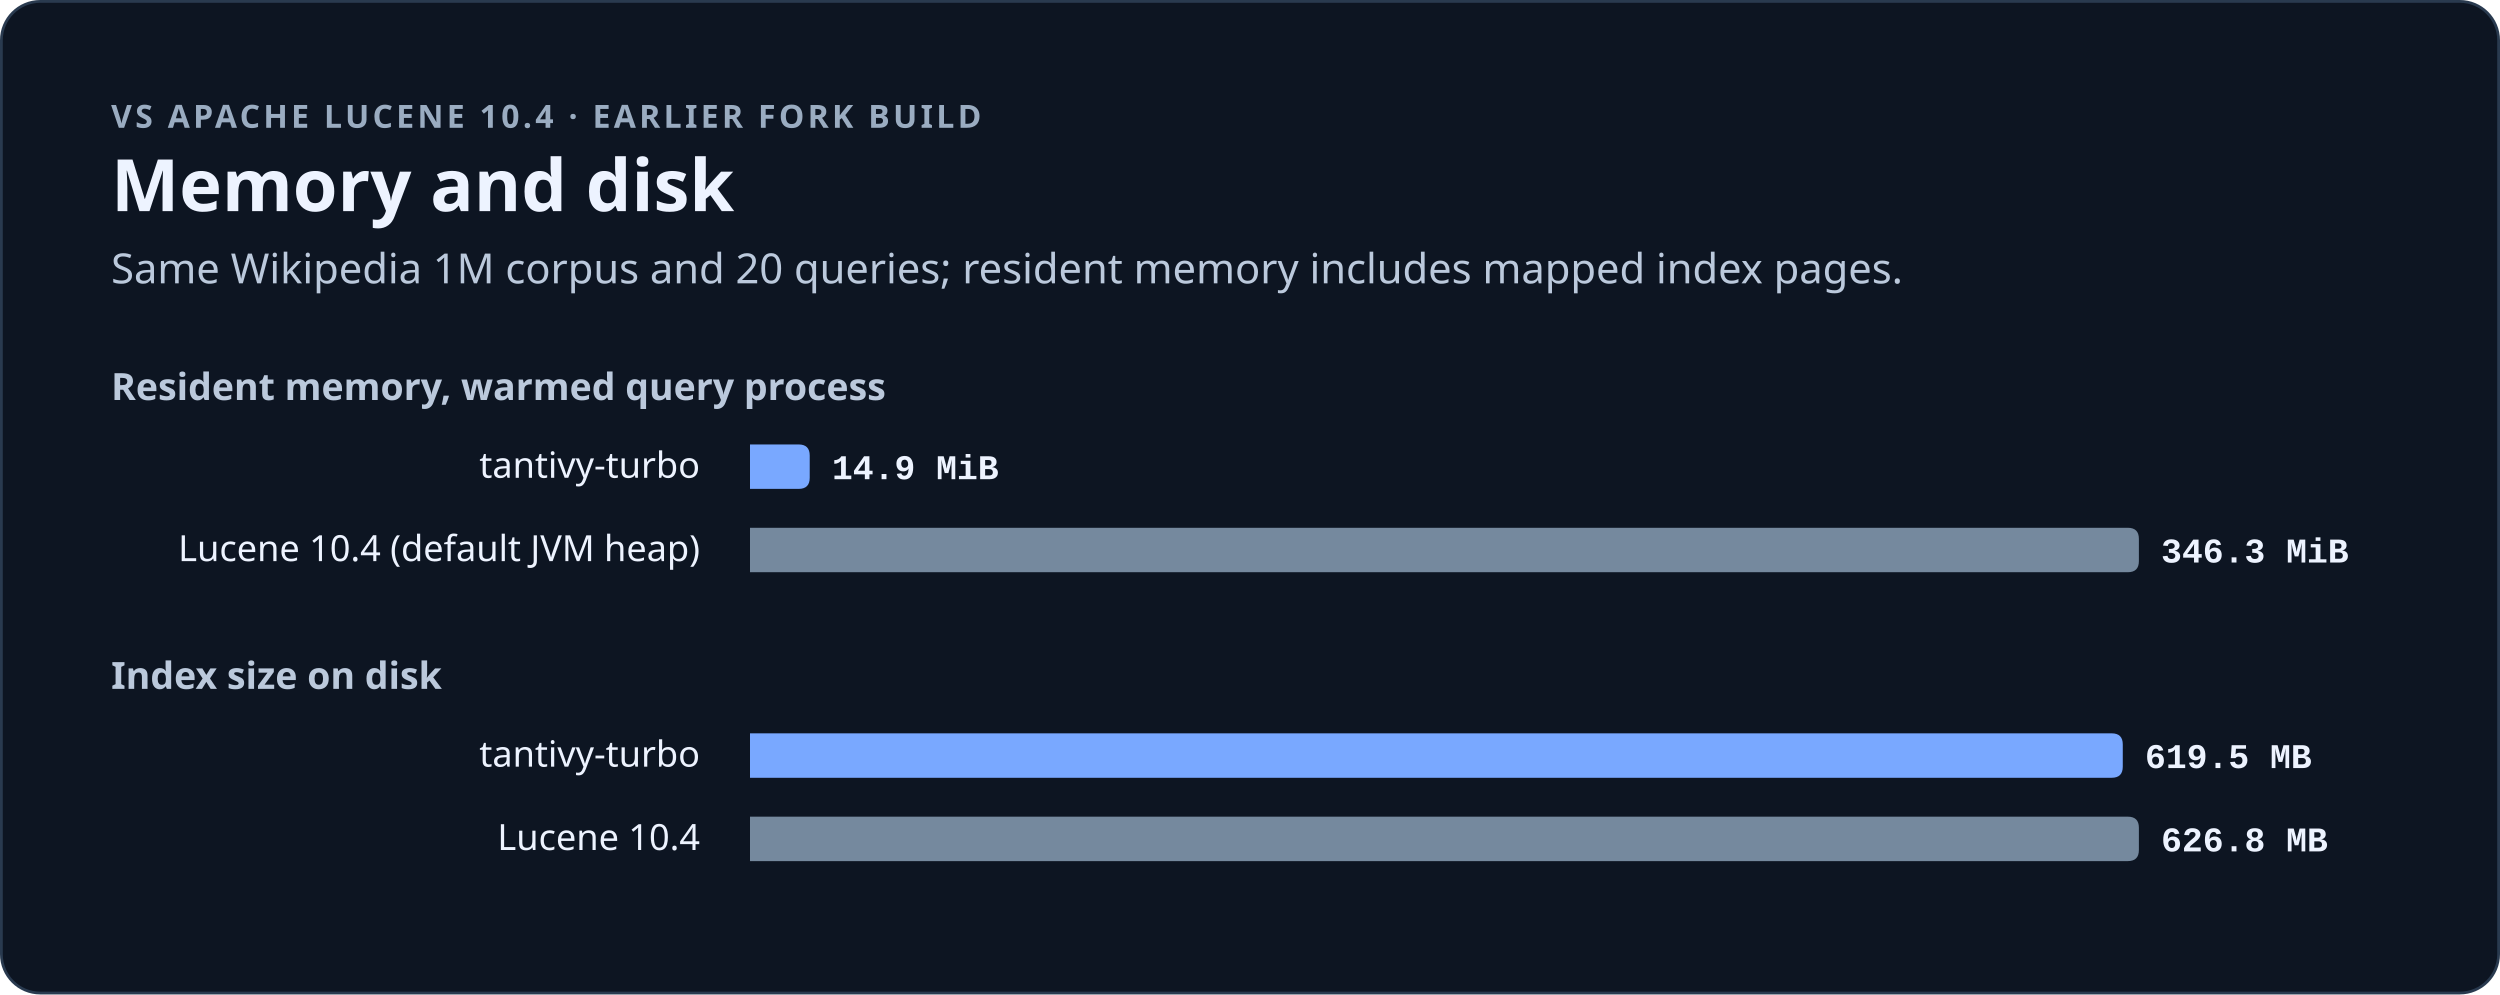
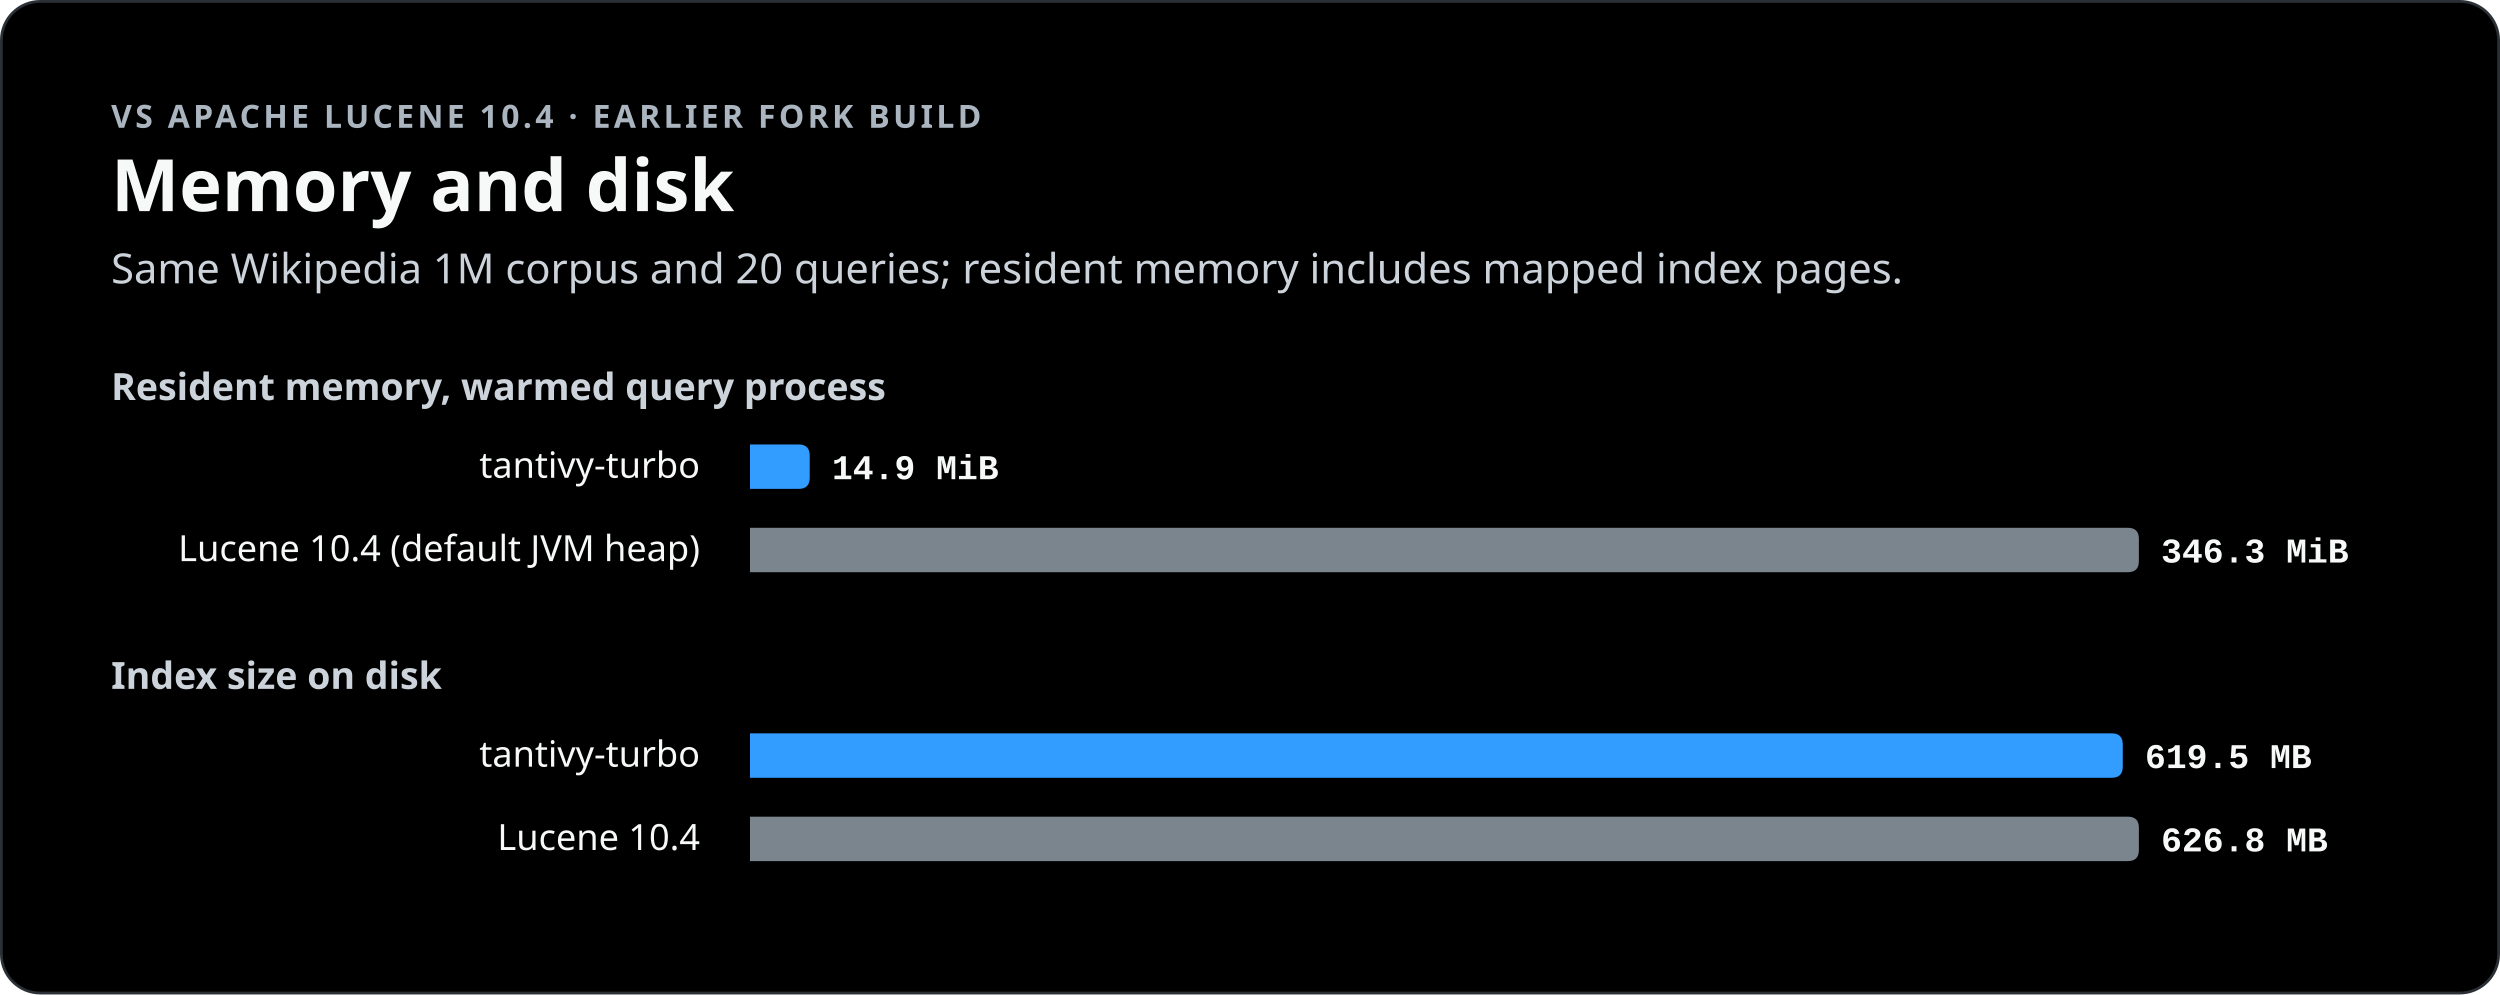
<svg xmlns="http://www.w3.org/2000/svg" width="900" height="358" viewBox="0 0 900 358" role="img" aria-labelledby="chart-title chart-description">
-   <rect x="0.5" y="0.5" width="899" height="357" rx="14" fill="#0d1522" stroke="#293a4f" />
-   <text x="40.0" y="46.0" font-size="11.5" font-weight="600" fill="#9aacc1" text-anchor="start" letter-spacing="1.2" font-family="-apple-system, BlinkMacSystemFont, 'Segoe UI', 'Noto Sans', Helvetica, Arial, sans-serif">VS APACHE LUCENE 10.4 · EARLIER FORK BUILD</text>
-   <text x="40.0" y="76.0" font-size="26" font-weight="700" fill="#edf3ff" text-anchor="start" font-family="-apple-system, BlinkMacSystemFont, 'Segoe UI', 'Noto Sans', Helvetica, Arial, sans-serif">Memory and disk</text>
-   <text x="40.0" y="102.0" font-size="15" font-weight="400" fill="#bbc9dc" text-anchor="start" font-family="-apple-system, BlinkMacSystemFont, 'Segoe UI', 'Noto Sans', Helvetica, Arial, sans-serif">Same Wikipedia 1M corpus and 20 queries; resident memory includes mapped index pages.</text>
-   <text x="40.0" y="144.0" font-size="13.5" font-weight="600" fill="#bbc9dc" text-anchor="start" font-family="-apple-system, BlinkMacSystemFont, 'Segoe UI', 'Noto Sans', Helvetica, Arial, sans-serif">Resident memory, warmed query process</text>
-   <text x="252.0" y="172.0" font-size="13" font-weight="400" fill="#edf3ff" text-anchor="end" font-family="-apple-system, BlinkMacSystemFont, 'Segoe UI', 'Noto Sans', Helvetica, Arial, sans-serif">tantivy-turbo</text>
-   <path d="M270.0,160.0 H287.5 Q291.5,160.0 291.5,164.0 V172.0 Q291.5,176.0 287.5,176.0 H270.0 Z" fill="#79a8ff" />
-   <text x="299.5" y="172.5" font-size="12.5" font-weight="600" fill="#edf3ff" text-anchor="start" font-family="ui-monospace, SFMono-Regular, 'SF Mono', Menlo, Consolas, 'Liberation Mono', monospace">14.9 MiB</text>
-   <text x="252.0" y="202.0" font-size="13" font-weight="400" fill="#edf3ff" text-anchor="end" font-family="-apple-system, BlinkMacSystemFont, 'Segoe UI', 'Noto Sans', Helvetica, Arial, sans-serif">Lucene 10.4 (default JVM heap)</text>
-   <path d="M270.0,190.0 H766.0 Q770.0,190.0 770.0,194.0 V202.0 Q770.0,206.0 766.0,206.0 H270.0 Z" fill="#75899e" />
-   <text x="778.0" y="202.5" font-size="12.5" font-weight="600" fill="#edf3ff" text-anchor="start" font-family="ui-monospace, SFMono-Regular, 'SF Mono', Menlo, Consolas, 'Liberation Mono', monospace">346.3 MiB</text>
-   <text x="40.0" y="248.0" font-size="13.5" font-weight="600" fill="#bbc9dc" text-anchor="start" font-family="-apple-system, BlinkMacSystemFont, 'Segoe UI', 'Noto Sans', Helvetica, Arial, sans-serif">Index size on disk</text>
-   <text x="252.0" y="276.0" font-size="13" font-weight="400" fill="#edf3ff" text-anchor="end" font-family="-apple-system, BlinkMacSystemFont, 'Segoe UI', 'Noto Sans', Helvetica, Arial, sans-serif">tantivy-turbo</text>
-   <path d="M270.0,264.0 H760.2 Q764.2,264.0 764.2,268.0 V276.0 Q764.2,280.0 760.2,280.0 H270.0 Z" fill="#79a8ff" />
-   <text x="772.2" y="276.5" font-size="12.5" font-weight="600" fill="#edf3ff" text-anchor="start" font-family="ui-monospace, SFMono-Regular, 'SF Mono', Menlo, Consolas, 'Liberation Mono', monospace">619.5 MB</text>
-   <text x="252.0" y="306.0" font-size="13" font-weight="400" fill="#edf3ff" text-anchor="end" font-family="-apple-system, BlinkMacSystemFont, 'Segoe UI', 'Noto Sans', Helvetica, Arial, sans-serif">Lucene 10.4</text>
-   <path d="M270.0,294.0 H766.0 Q770.0,294.0 770.0,298.0 V306.0 Q770.0,310.0 766.0,310.0 H270.0 Z" fill="#75899e" />
-   <text x="778.0" y="306.5" font-size="12.5" font-weight="600" fill="#edf3ff" text-anchor="start" font-family="ui-monospace, SFMono-Regular, 'SF Mono', Menlo, Consolas, 'Liberation Mono', monospace">626.8 MB</text>
+   <rect x="0.5" y="0.5" width="899" height="357" rx="14" fill="#000000" stroke="#2a3035" />
+   <text x="40.0" y="46.0" font-size="11.5" font-weight="600" fill="#aab5bf" text-anchor="start" letter-spacing="1.2" font-family="-apple-system, BlinkMacSystemFont, 'Segoe UI', 'Noto Sans', Helvetica, Arial, sans-serif">VS APACHE LUCENE 10.4 · EARLIER FORK BUILD</text>
+   <text x="40.0" y="76.0" font-size="26" font-weight="700" fill="#f7f9f9" text-anchor="start" font-family="-apple-system, BlinkMacSystemFont, 'Segoe UI', 'Noto Sans', Helvetica, Arial, sans-serif">Memory and disk</text>
+   <text x="40.0" y="102.0" font-size="15" font-weight="400" fill="#ccd3da" text-anchor="start" font-family="-apple-system, BlinkMacSystemFont, 'Segoe UI', 'Noto Sans', Helvetica, Arial, sans-serif">Same Wikipedia 1M corpus and 20 queries; resident memory includes mapped index pages.</text>
+   <text x="40.0" y="144.0" font-size="13.5" font-weight="600" fill="#ccd3da" text-anchor="start" font-family="-apple-system, BlinkMacSystemFont, 'Segoe UI', 'Noto Sans', Helvetica, Arial, sans-serif">Resident memory, warmed query process</text>
+   <text x="252.0" y="172.0" font-size="13" font-weight="400" fill="#f7f9f9" text-anchor="end" font-family="-apple-system, BlinkMacSystemFont, 'Segoe UI', 'Noto Sans', Helvetica, Arial, sans-serif">tantivy-turbo</text>
+   <path d="M270.0,160.0 H287.5 Q291.5,160.0 291.5,164.0 V172.0 Q291.5,176.0 287.5,176.0 H270.0 Z" fill="#329cff" />
+   <text x="299.5" y="172.5" font-size="12.5" font-weight="600" fill="#f7f9f9" text-anchor="start" font-family="ui-monospace, SFMono-Regular, 'SF Mono', Menlo, Consolas, 'Liberation Mono', monospace">14.9 MiB</text>
+   <text x="252.0" y="202.0" font-size="13" font-weight="400" fill="#f7f9f9" text-anchor="end" font-family="-apple-system, BlinkMacSystemFont, 'Segoe UI', 'Noto Sans', Helvetica, Arial, sans-serif">Lucene 10.4 (default JVM heap)</text>
+   <path d="M270.0,190.0 H766.0 Q770.0,190.0 770.0,194.0 V202.0 Q770.0,206.0 766.0,206.0 H270.0 Z" fill="#7b858e" />
+   <text x="778.0" y="202.5" font-size="12.5" font-weight="600" fill="#f7f9f9" text-anchor="start" font-family="ui-monospace, SFMono-Regular, 'SF Mono', Menlo, Consolas, 'Liberation Mono', monospace">346.3 MiB</text>
+   <text x="40.0" y="248.0" font-size="13.5" font-weight="600" fill="#ccd3da" text-anchor="start" font-family="-apple-system, BlinkMacSystemFont, 'Segoe UI', 'Noto Sans', Helvetica, Arial, sans-serif">Index size on disk</text>
+   <text x="252.0" y="276.0" font-size="13" font-weight="400" fill="#f7f9f9" text-anchor="end" font-family="-apple-system, BlinkMacSystemFont, 'Segoe UI', 'Noto Sans', Helvetica, Arial, sans-serif">tantivy-turbo</text>
+   <path d="M270.0,264.0 H760.2 Q764.2,264.0 764.2,268.0 V276.0 Q764.2,280.0 760.2,280.0 H270.0 Z" fill="#329cff" />
+   <text x="772.2" y="276.5" font-size="12.5" font-weight="600" fill="#f7f9f9" text-anchor="start" font-family="ui-monospace, SFMono-Regular, 'SF Mono', Menlo, Consolas, 'Liberation Mono', monospace">619.5 MB</text>
+   <text x="252.0" y="306.0" font-size="13" font-weight="400" fill="#f7f9f9" text-anchor="end" font-family="-apple-system, BlinkMacSystemFont, 'Segoe UI', 'Noto Sans', Helvetica, Arial, sans-serif">Lucene 10.4</text>
+   <path d="M270.0,294.0 H766.0 Q770.0,294.0 770.0,298.0 V306.0 Q770.0,310.0 766.0,310.0 H270.0 Z" fill="#7b858e" />
+   <text x="778.0" y="306.5" font-size="12.5" font-weight="600" fill="#f7f9f9" text-anchor="start" font-family="ui-monospace, SFMono-Regular, 'SF Mono', Menlo, Consolas, 'Liberation Mono', monospace">626.8 MB</text>
</svg>
